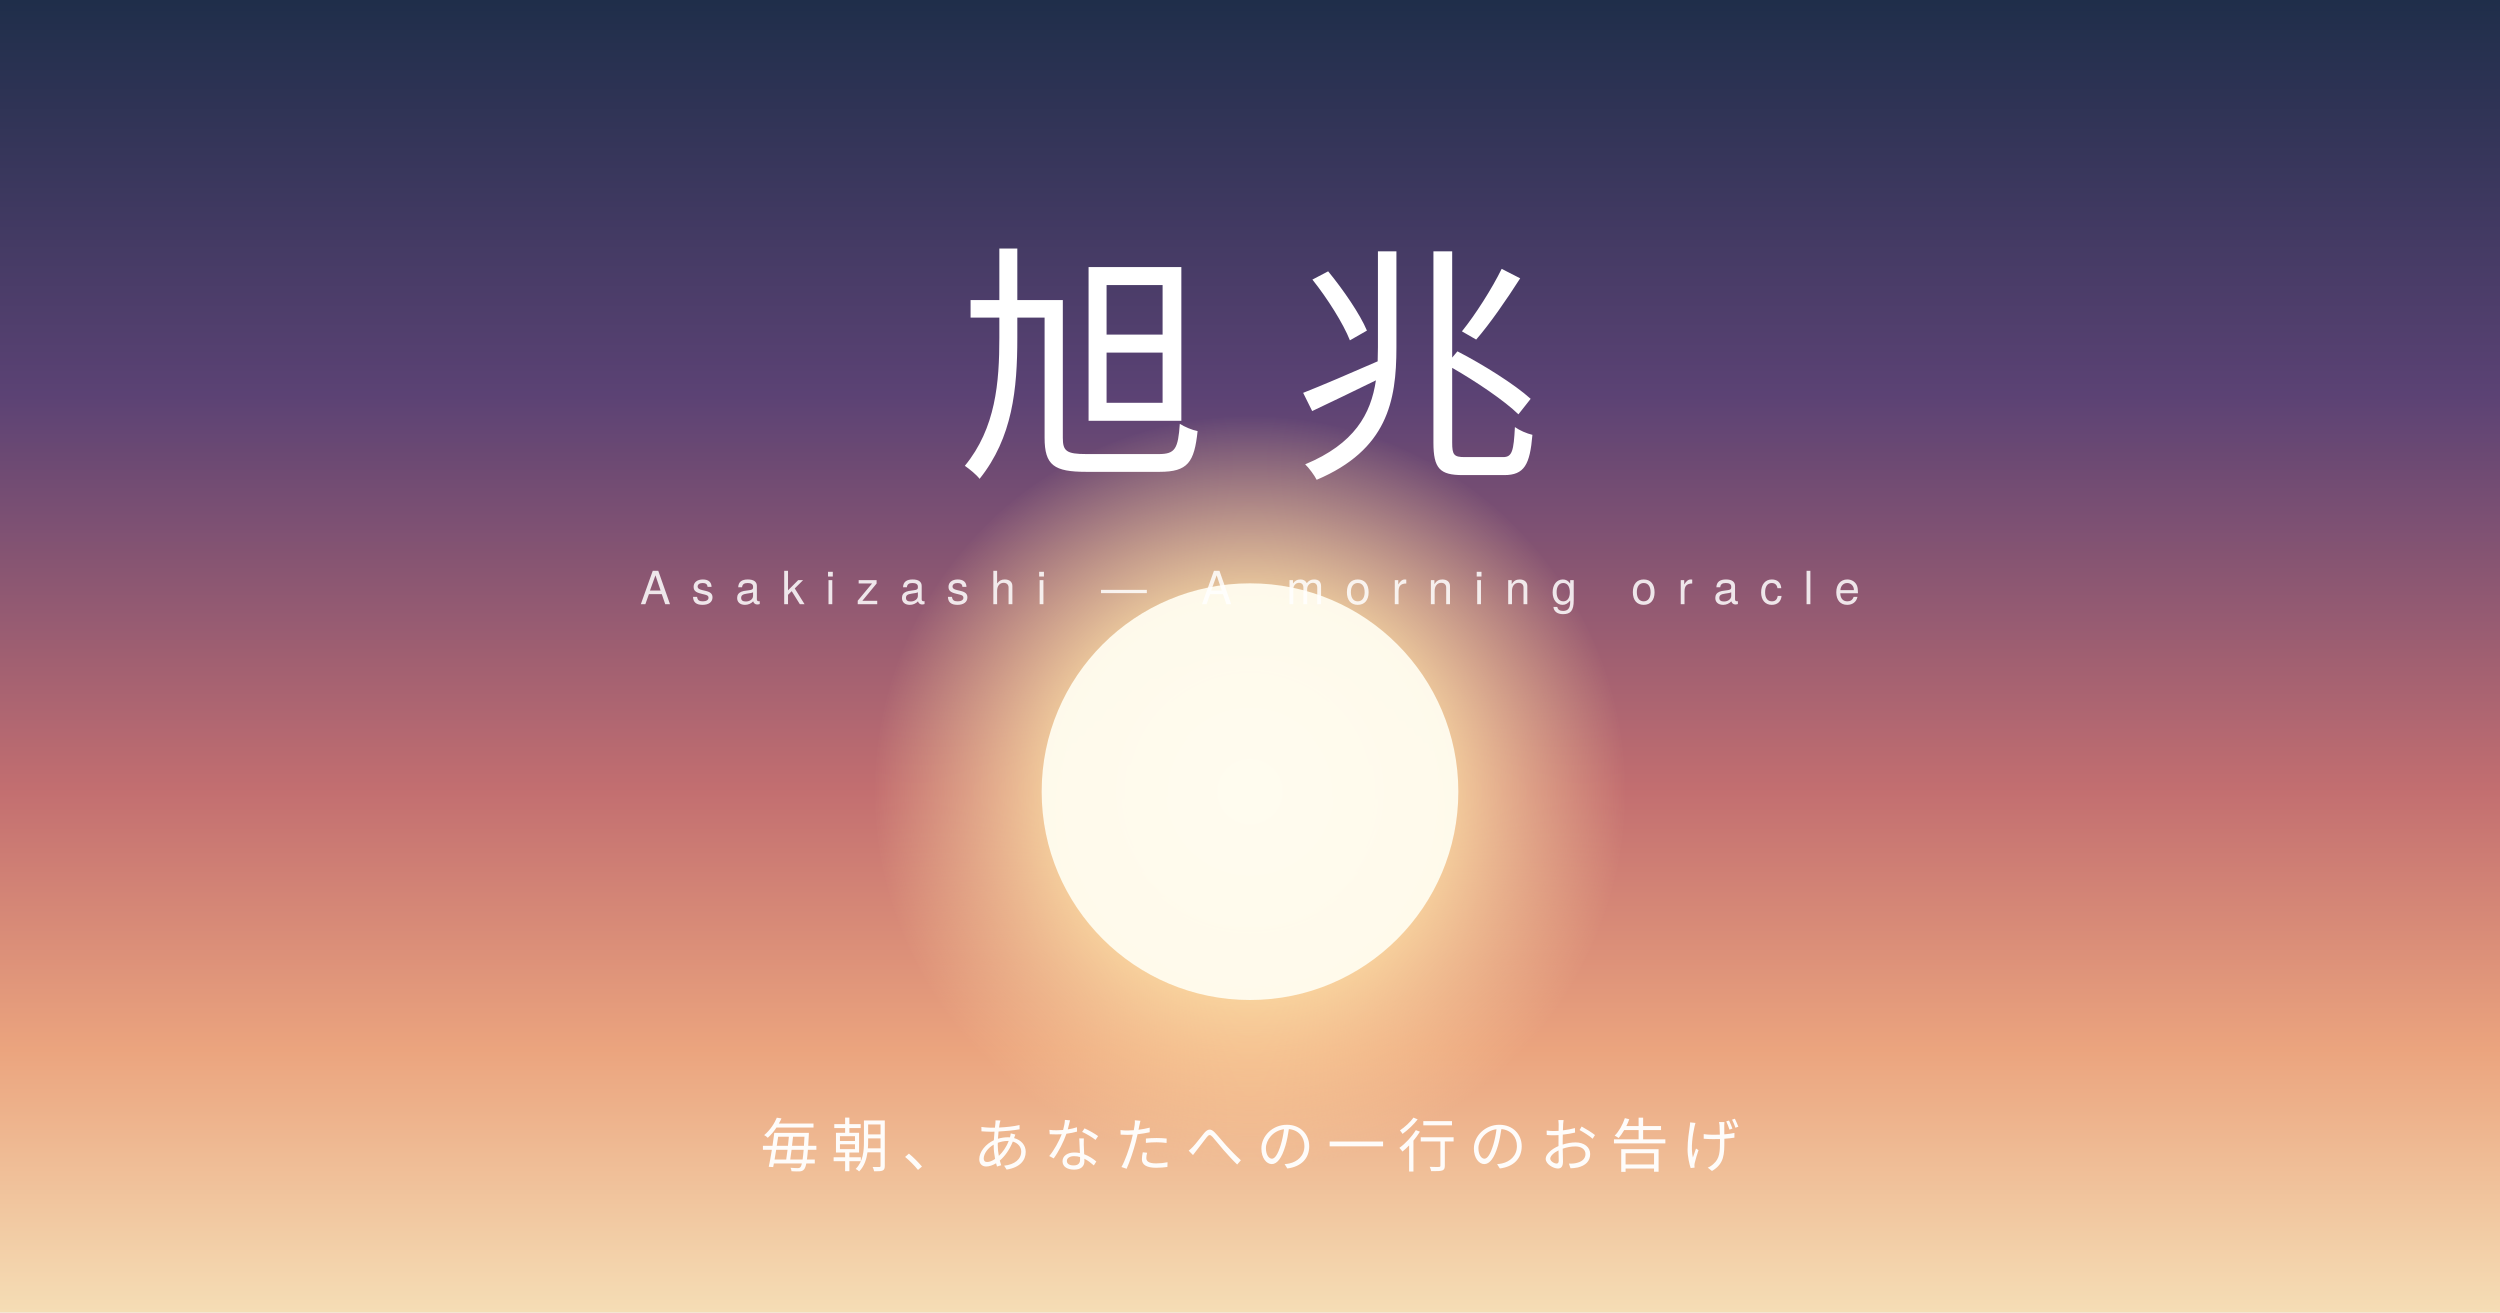
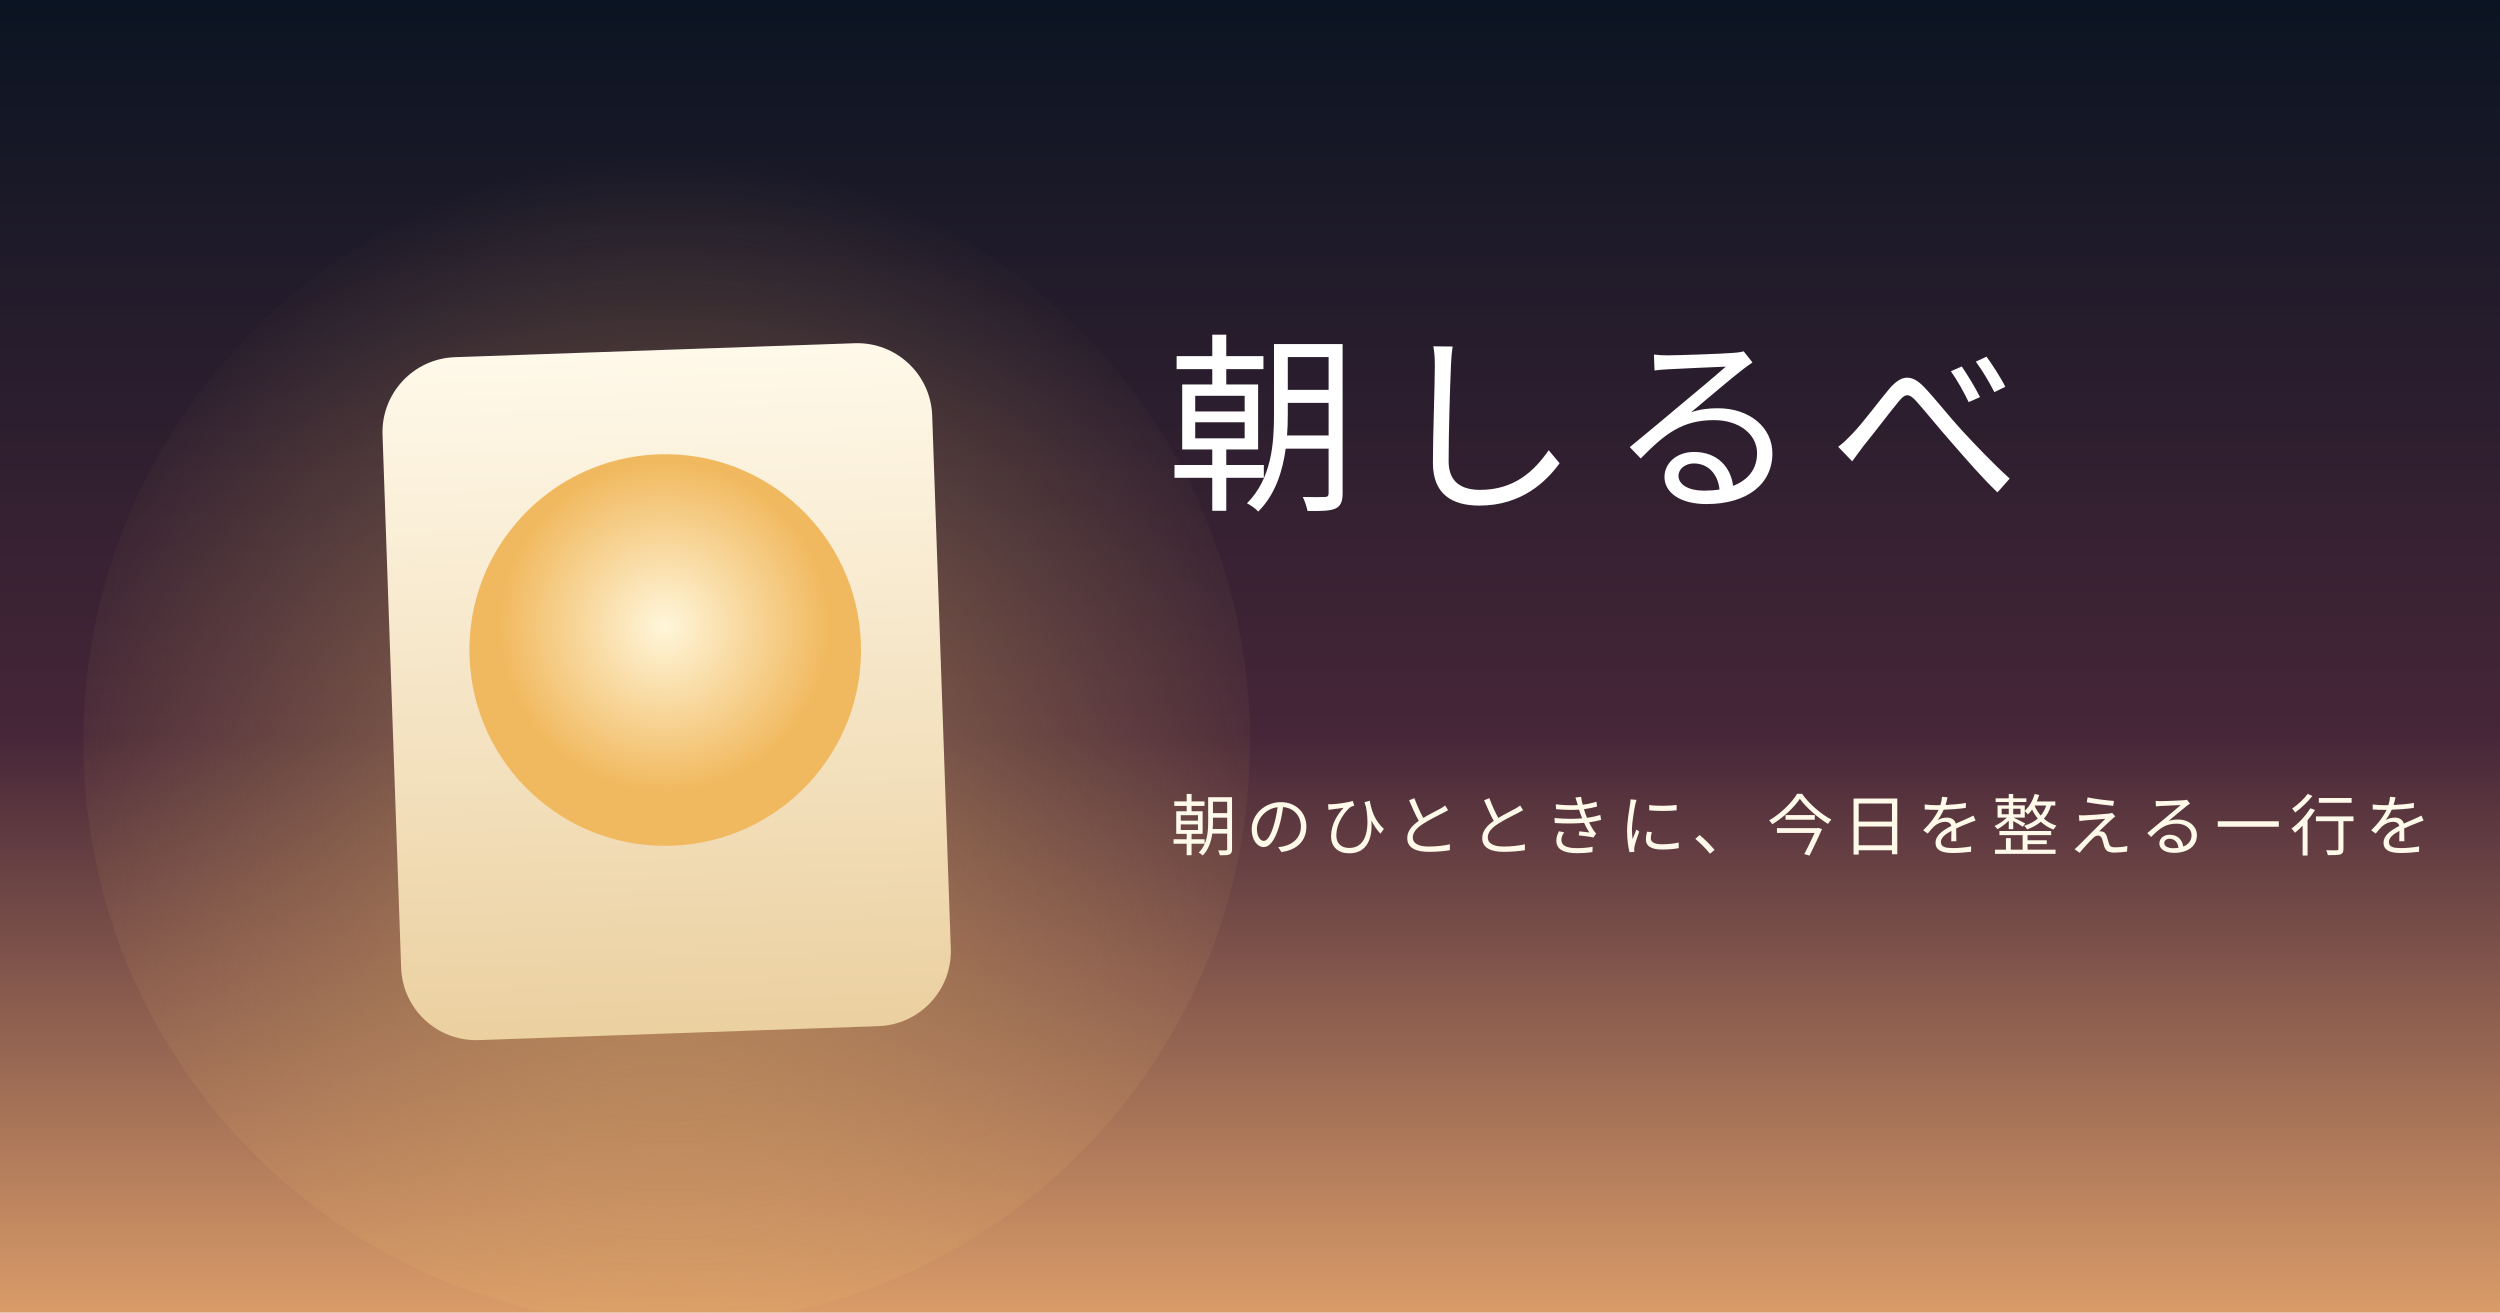
<svg xmlns="http://www.w3.org/2000/svg" width="1200" height="630" viewBox="0 0 1200 630">
  <defs>
-     <linearGradient id="dawn" x1="0" y1="0" x2="0" y2="1">
-       <stop offset="0%" stop-color="#1F2E4A" />
-       <stop offset="30%" stop-color="#5B4274" />
-       <stop offset="60%" stop-color="#C26E70" />
-       <stop offset="80%" stop-color="#EBA47E" />
-       <stop offset="100%" stop-color="#F5DDB5" />
+     <linearGradient id="sky" x1="0" y1="0" x2="0" y2="1">
+       <stop offset="0%" stop-color="#0B1422" />
+       <stop offset="56%" stop-color="#462638" />
+       <stop offset="100%" stop-color="#D99B68" />
    </linearGradient>
-     <radialGradient id="sun" cx="50%" cy="50%" r="50%">
-       <stop offset="0%" stop-color="#FFFCEF" stop-opacity="1" />
-       <stop offset="50%" stop-color="#FFE4A8" stop-opacity="0.85" />
-       <stop offset="100%" stop-color="#FFD89E" stop-opacity="0" />
+     <linearGradient id="paper" x1="0" y1="0" x2="0" y2="1">
+       <stop offset="0%" stop-color="#FFF9EA" />
+       <stop offset="100%" stop-color="#EBD0A0" />
+     </linearGradient>
+     <radialGradient id="sun" cx="50%" cy="44%" r="42%">
+       <stop offset="0%" stop-color="#FFF6DA" />
+       <stop offset="100%" stop-color="#F1B95F" />
+     </radialGradient>
+     <radialGradient id="glow" cx="50%" cy="56%" r="56%">
+       <stop offset="0%" stop-color="#F6C66F" stop-opacity="0.48" />
+       <stop offset="100%" stop-color="#F6C66F" stop-opacity="0" />
    </radialGradient>
  </defs>
-   <rect width="1200" height="630" fill="url(#dawn)" />
-   <circle cx="600" cy="380" r="180" fill="url(#sun)" />
-   <circle cx="600" cy="380" r="100" fill="#FFFCEF" opacity="0.95" />
-   <text x="600" y="220" font-family="Yu Mincho, Hiragino Mincho ProN, serif" font-size="120" font-weight="500" text-anchor="middle" fill="#FFFFFF" letter-spacing="40">
-     旭兆
+   <rect width="1200" height="630" fill="url(#sky)" />
+   <circle cx="320" cy="356" r="280" fill="url(#glow)" />
+   <g transform="translate(320 332) rotate(-2)">
+     <rect x="-132" y="-164" width="264" height="328" rx="36" fill="url(#paper)" />
+     <circle cx="0" cy="-20" r="94" fill="url(#sun)" />
+   </g>
+   <text x="560" y="238" font-family="Yu Mincho, Hiragino Mincho ProN, serif" font-size="92" font-weight="500" fill="#FFFFFF" letter-spacing="14">
+     朝しるべ
  </text>
-   <text x="600" y="290" font-family="Helvetica Neue, sans-serif" font-size="22" text-anchor="middle" fill="#FFFFFF" opacity="0.85" letter-spacing="10">
-     Asakizashi — A morning oracle
-   </text>
-   <text x="600" y="560" font-family="Yu Mincho, Hiragino Mincho ProN, serif" font-size="28" text-anchor="middle" fill="#FFFFFF" opacity="0.95" letter-spacing="6">
-     毎朝、あなたへの一行のお告げ
+   <text x="562" y="408" font-family="Yu Mincho, Hiragino Mincho ProN, serif" font-size="32" fill="#FFF9EA" letter-spacing="4">
+     朝のひとときに、今日を整える一行を
  </text>
</svg>
